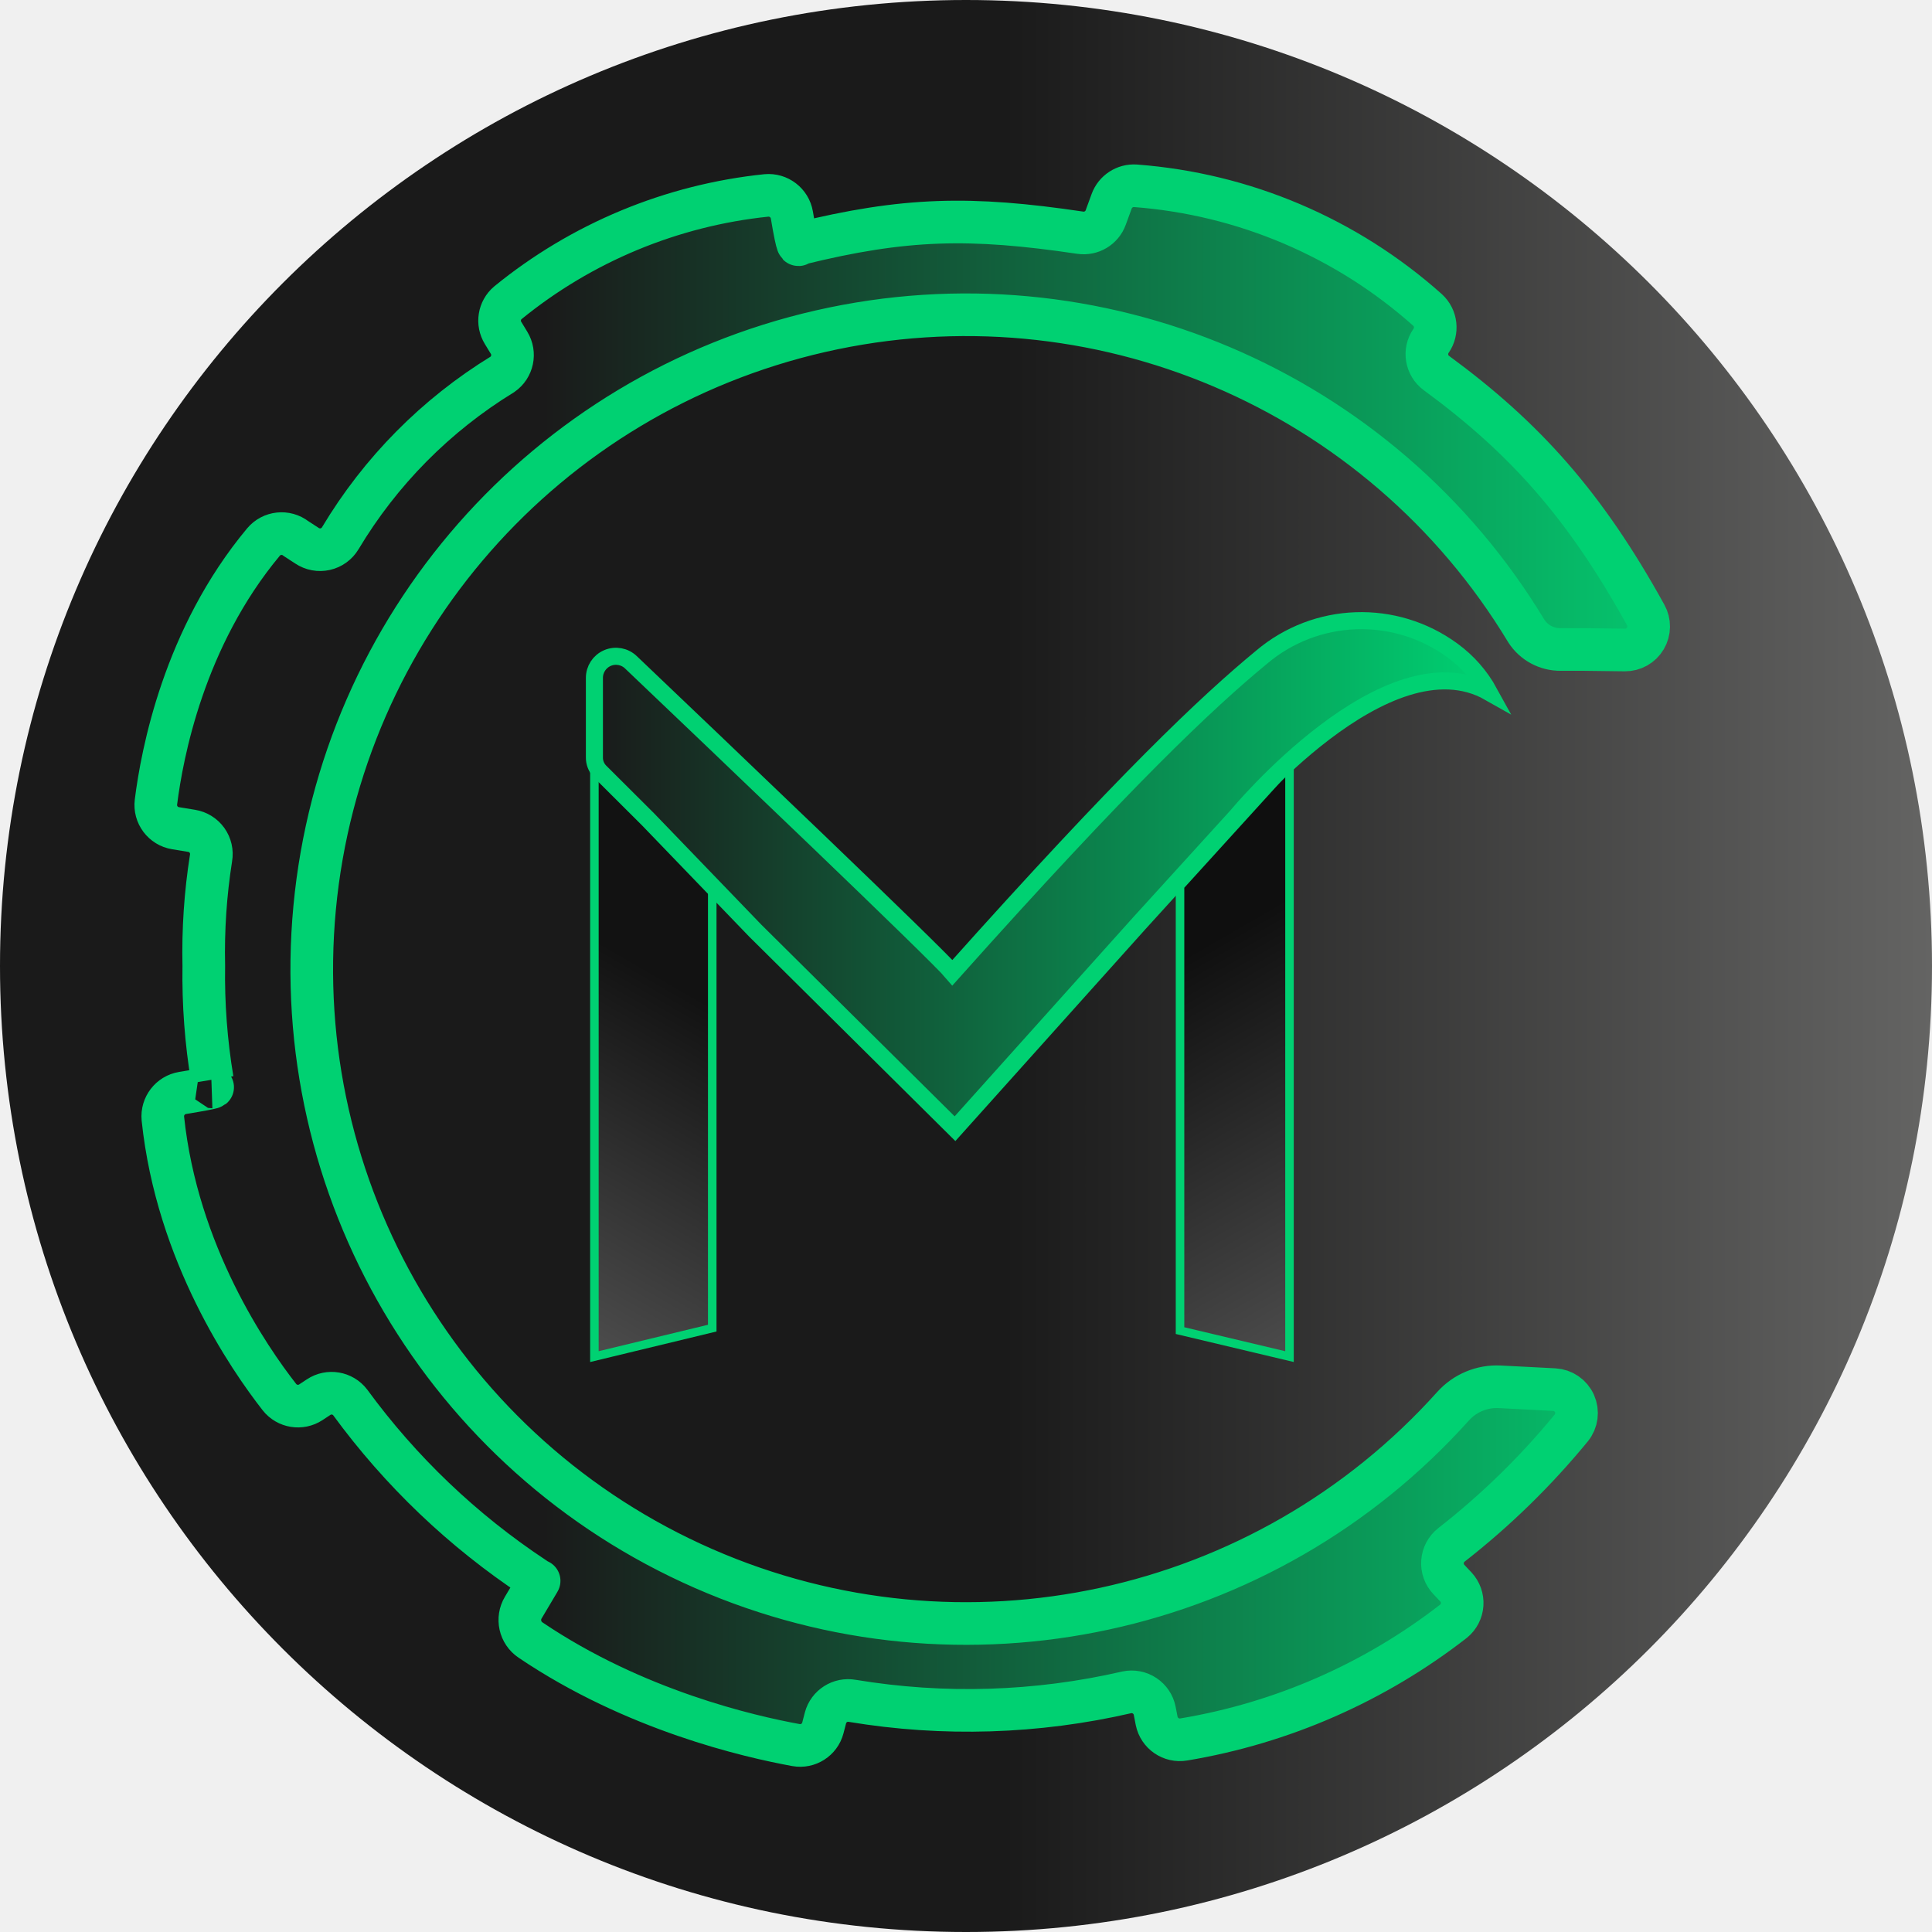
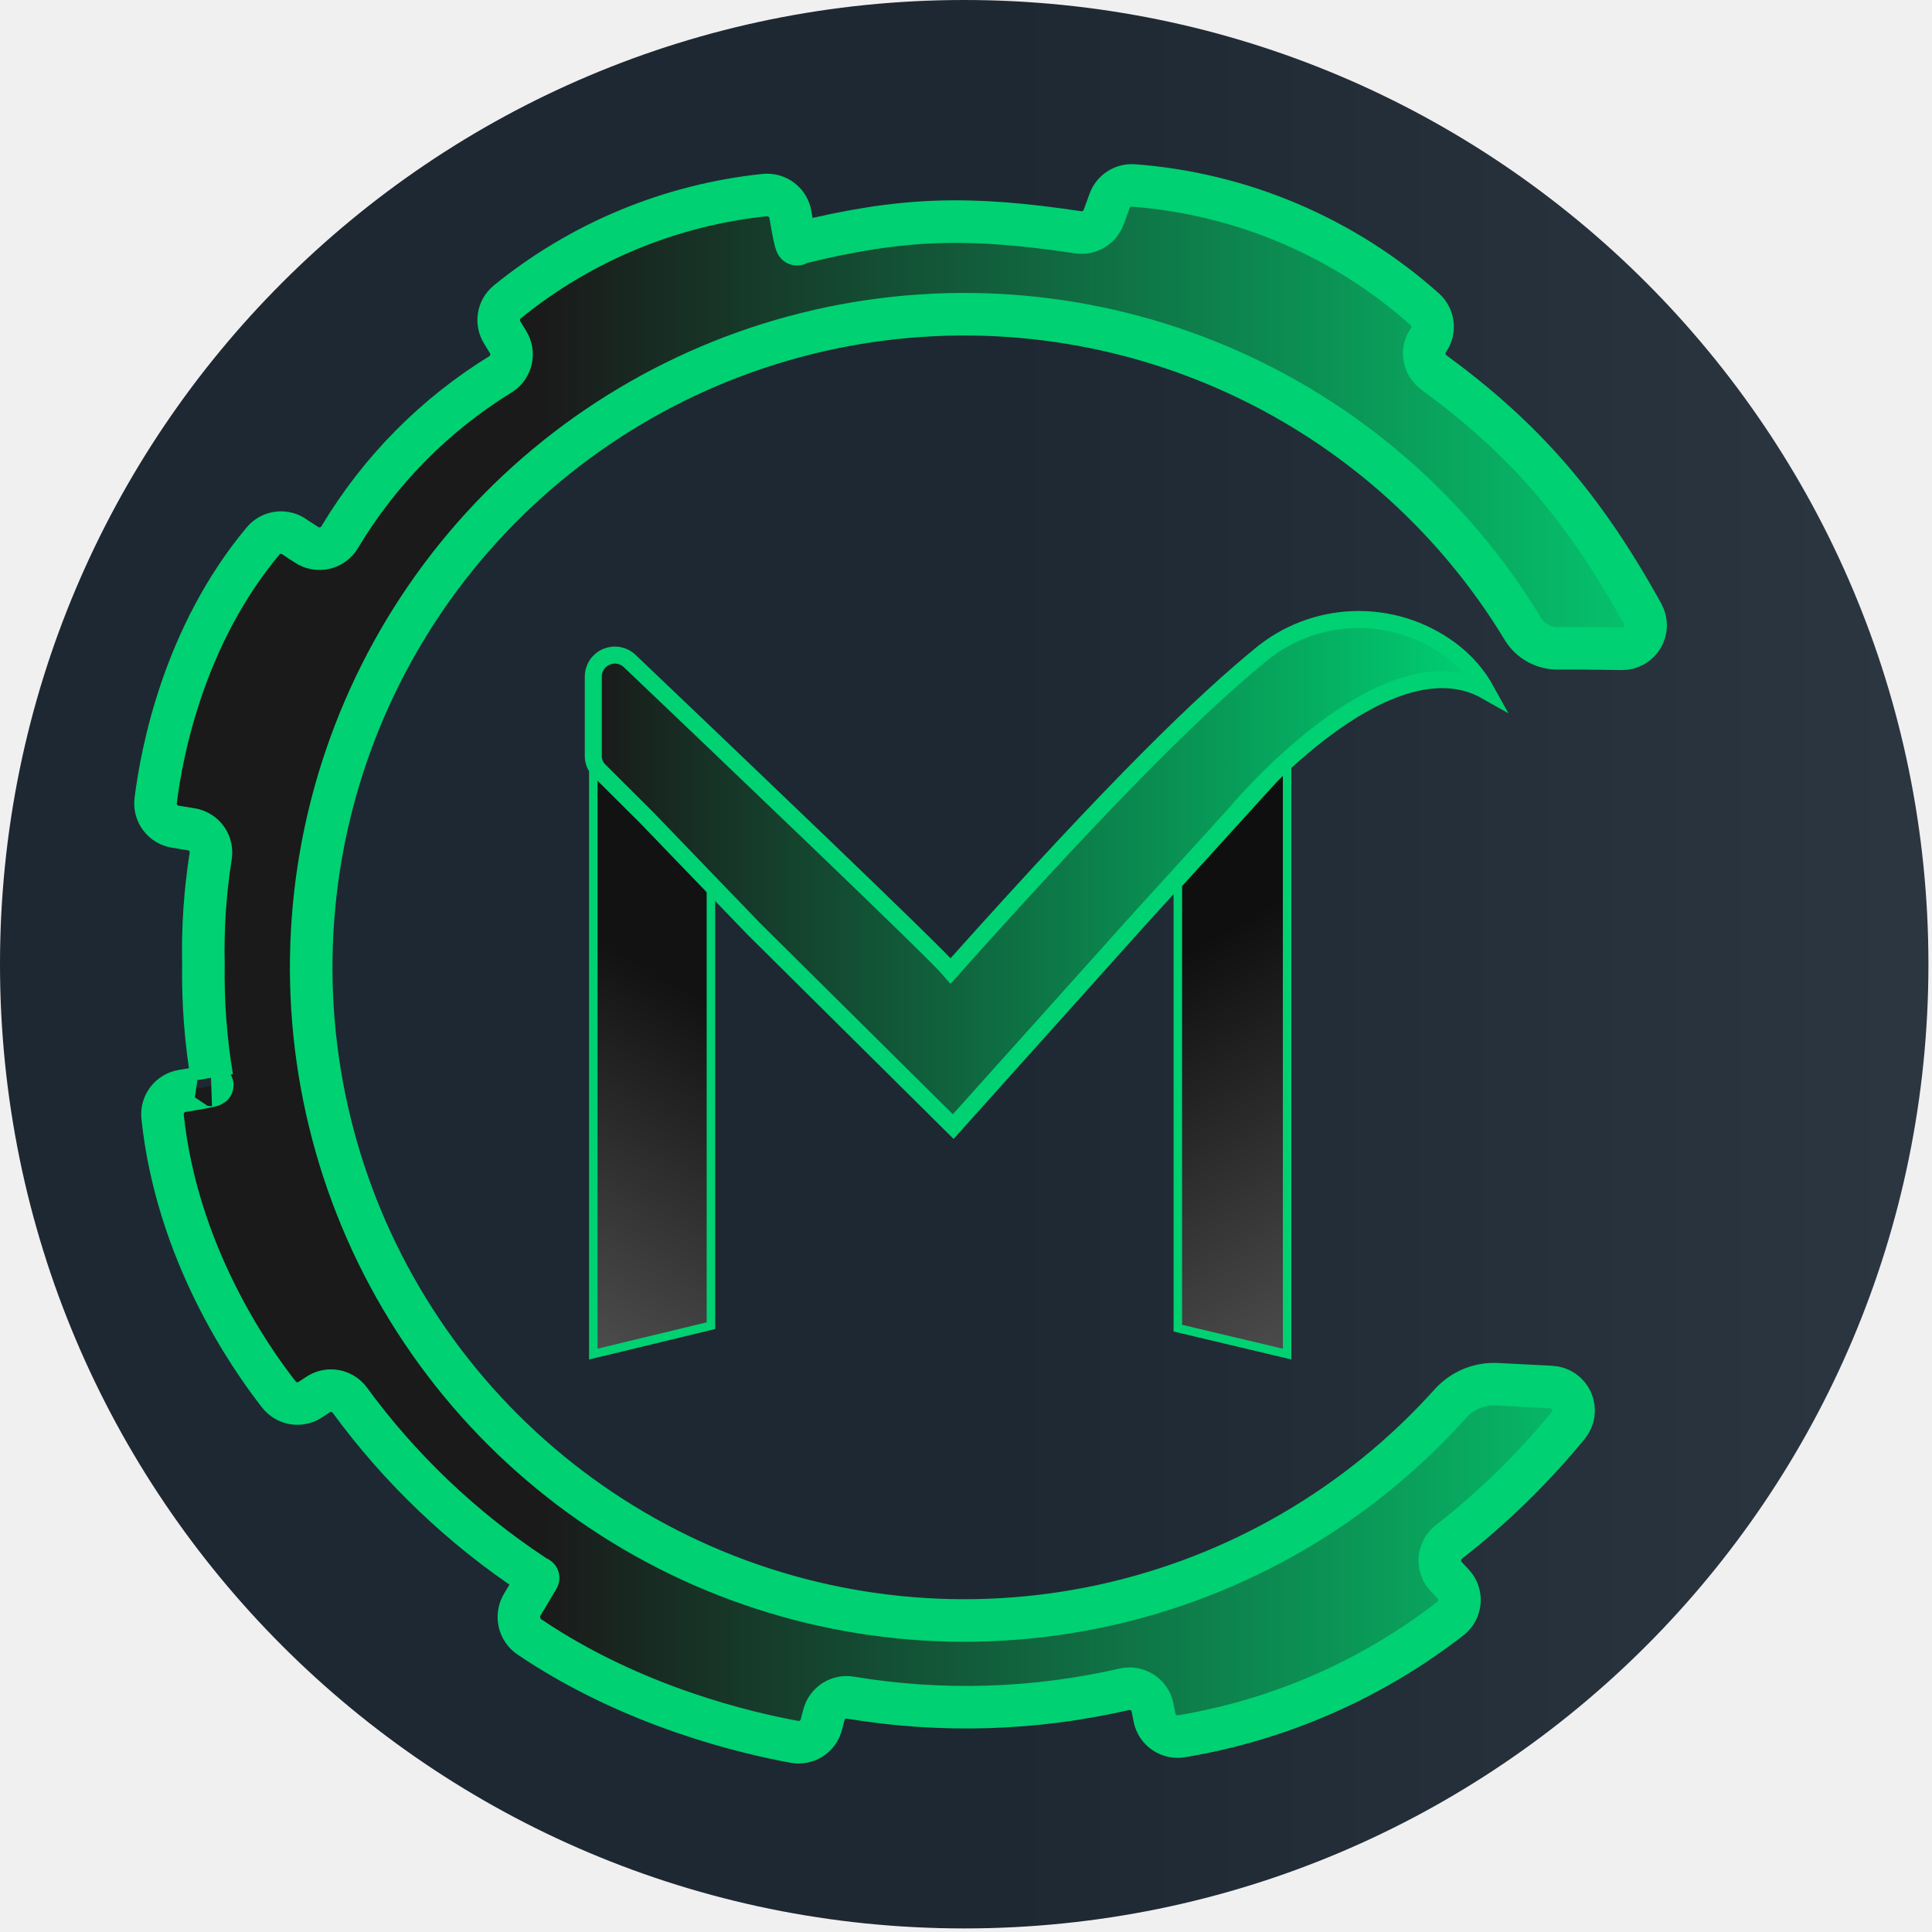
- <svg xmlns="http://www.w3.org/2000/svg" viewBox="0 0 226.58 226.58">
+ <svg xmlns="http://www.w3.org/2000/svg" width="227" height="227" viewBox="0 0 227 227" fill="none">
+   <g clip-path="url(#clip0)">
+     <path d="M113.29 226.58C175.858 226.58 226.58 175.858 226.58 113.29C226.58 50.722 175.858 0 113.29 0C50.722 0 0 50.722 0 113.29C0 175.858 50.722 226.58 113.29 226.58Z" fill="url(#paint0_linear)" />
+     <path d="M83.53 103.38V155.76L69.71 159.1V89.93L83.53 103.38Z" fill="url(#paint1_linear)" stroke="#00D172" stroke-miterlimit="10" />
+     <path d="M151.23 89.79V159.1L138.39 156.05V103.92L151.23 89.79Z" fill="url(#paint2_linear)" stroke="#00D172" stroke-miterlimit="10" />
+     <path d="M69.71 88.81V79.52C69.706 79.021 69.849 78.532 70.121 78.114C70.394 77.697 70.784 77.369 71.243 77.172C71.701 76.976 72.207 76.919 72.698 77.009C73.189 77.1 73.642 77.333 74 77.68C84.3 87.49 109.81 111.82 111.7 114.07C131.9 91.46 141.5 82.4 147.96 77.07C151.059 74.447 154.951 72.943 159.008 72.8C163.066 72.656 167.054 73.882 170.33 76.28C172.118 77.581 173.597 79.261 174.66 81.2C162.66 74.38 145.07 95.68 145.07 95.68L133.6 108.29L112 132.37L88.57 109.14L76 96.09L70.37 90.48C70.155 90.259 69.986 89.998 69.873 89.711C69.759 89.424 69.704 89.118 69.71 88.81Z" fill="url(#paint3_linear)" stroke="#00D172" stroke-width="2" stroke-miterlimit="10" />
+     <path d="M24.9 126.62C24.166 122.209 23.832 117.741 23.9 113.27C23.806 109.036 24.091 104.803 24.75 100.62C24.811 100.262 24.801 99.895 24.72 99.541C24.639 99.187 24.489 98.852 24.278 98.557C24.067 98.261 23.799 98.01 23.491 97.819C23.182 97.627 22.839 97.498 22.48 97.44L20.59 97.13C19.883 97.016 19.249 96.633 18.82 96.06C18.39 95.487 18.201 94.77 18.29 94.06C19 88.4 21.57 74.75 30.9 63.57C31.358 63.022 32.012 62.672 32.722 62.596C33.433 62.52 34.145 62.722 34.71 63.16L36 64C36.311 64.209 36.662 64.352 37.031 64.421C37.4 64.49 37.778 64.483 38.144 64.401C38.51 64.319 38.855 64.163 39.159 63.942C39.463 63.722 39.718 63.442 39.91 63.12C44.605 55.271 51.131 48.676 58.93 43.9C59.505 43.497 59.904 42.89 60.048 42.202C60.191 41.515 60.066 40.799 59.7 40.2L59 39.05C58.655 38.49 58.521 37.826 58.624 37.176C58.727 36.527 59.059 35.936 59.56 35.51C68.221 28.45 78.756 24.074 89.87 22.92C90.568 22.855 91.265 23.055 91.821 23.482C92.377 23.908 92.752 24.529 92.87 25.22C93.6 29.62 93.68 28.6 93.68 28.6C106.12 25.53 113.81 25.38 126.68 27.29C127.31 27.385 127.954 27.259 128.501 26.933C129.048 26.606 129.465 26.1 129.68 25.5L130.37 23.61C130.577 23.044 130.961 22.561 131.466 22.233C131.971 21.904 132.569 21.749 133.17 21.79C145.876 22.749 157.913 27.866 167.42 36.35C167.914 36.802 168.228 37.417 168.304 38.083C168.379 38.749 168.211 39.419 167.83 39.97C167.423 40.558 167.261 41.282 167.378 41.988C167.496 42.694 167.884 43.326 168.46 43.75C178.85 51.37 185.92 59.3 193 72.12C193.236 72.542 193.358 73.018 193.353 73.502C193.347 73.985 193.215 74.459 192.969 74.875C192.722 75.291 192.371 75.635 191.95 75.873C191.529 76.111 191.053 76.234 190.57 76.23L185.71 76.17H183.04C182.238 76.181 181.446 75.987 180.739 75.607C180.033 75.228 179.434 74.675 179 74C170.655 60.176 158.162 49.337 143.299 43.025C128.436 36.713 111.961 35.25 96.218 38.845C80.476 42.44 66.269 50.909 55.619 63.047C44.969 75.185 38.419 90.373 36.902 106.449C35.385 122.525 38.977 138.67 47.168 152.586C55.359 166.502 67.731 177.48 82.523 183.956C97.315 190.433 113.773 192.078 129.554 188.659C145.335 185.239 159.636 176.929 170.42 164.91C171.105 164.151 171.95 163.553 172.894 163.16C173.839 162.768 174.859 162.59 175.88 162.64L182.28 162.97C182.788 162.997 183.278 163.164 183.697 163.452C184.116 163.74 184.447 164.139 184.654 164.603C184.861 165.067 184.935 165.58 184.869 166.084C184.803 166.588 184.599 167.064 184.28 167.46C180.11 172.541 175.392 177.146 170.21 181.19C169.91 181.427 169.663 181.724 169.485 182.061C169.306 182.399 169.199 182.77 169.172 183.151C169.145 183.532 169.197 183.915 169.326 184.274C169.455 184.634 169.657 184.963 169.92 185.24L170.75 186.12C171.005 186.396 171.2 186.72 171.325 187.074C171.45 187.428 171.501 187.804 171.476 188.178C171.451 188.552 171.349 188.918 171.178 189.252C171.007 189.586 170.769 189.881 170.48 190.12C161.247 197.304 150.369 202.074 138.83 204C138.121 204.121 137.392 203.961 136.798 203.554C136.205 203.147 135.793 202.525 135.65 201.82C135.57 201.42 135.49 201.02 135.42 200.64C135.35 200.283 135.209 199.943 135.007 199.641C134.805 199.338 134.545 199.078 134.242 198.877C133.938 198.675 133.599 198.535 133.241 198.465C132.884 198.396 132.517 198.397 132.16 198.47C121.592 200.906 110.649 201.246 99.95 199.47C99.271 199.349 98.572 199.487 97.99 199.858C97.409 200.228 96.987 200.804 96.81 201.47L96.5 202.66C96.323 203.326 95.901 203.902 95.32 204.272C94.738 204.643 94.039 204.781 93.36 204.66C87.88 203.66 74.43 200.59 62.22 192.34C61.616 191.936 61.191 191.314 61.033 190.605C60.875 189.896 60.995 189.153 61.37 188.53C63.67 184.69 63.2 185.43 63.2 185.43L62.64 185.05C54.286 179.524 46.982 172.555 41.07 164.47C40.646 163.917 40.029 163.546 39.342 163.431C38.655 163.316 37.951 163.466 37.37 163.85L36.46 164.45C35.882 164.831 35.181 164.981 34.498 164.87C33.814 164.759 33.198 164.395 32.77 163.85C29.19 159.27 20.77 147.06 19.1 131.18C19.035 130.481 19.237 129.782 19.665 129.226C20.094 128.669 20.717 128.296 21.41 128.18C25.95 127.44 24.82 127.48 24.82 127.48" fill="url(#paint4_linear)" />
+     <path d="M24.9 126.62C24.166 122.209 23.832 117.741 23.9 113.27C23.806 109.036 24.091 104.803 24.75 100.62C24.811 100.262 24.801 99.895 24.72 99.541C24.639 99.187 24.489 98.852 24.278 98.557C24.067 98.261 23.799 98.01 23.491 97.819C23.182 97.627 22.839 97.498 22.48 97.44L20.59 97.13C19.883 97.016 19.249 96.633 18.82 96.06C18.39 95.487 18.201 94.77 18.29 94.06C19 88.4 21.57 74.75 30.9 63.57C31.358 63.022 32.012 62.672 32.722 62.596C33.433 62.52 34.145 62.722 34.71 63.16L36 64C36.311 64.209 36.662 64.352 37.031 64.421C37.4 64.49 37.778 64.483 38.144 64.401C38.51 64.319 38.855 64.163 39.159 63.942C39.463 63.722 39.718 63.442 39.91 63.12C44.605 55.271 51.131 48.676 58.93 43.9C59.505 43.497 59.904 42.89 60.048 42.202C60.191 41.515 60.066 40.799 59.7 40.2L59 39.05C58.655 38.49 58.521 37.826 58.624 37.176C58.727 36.527 59.059 35.936 59.56 35.51C68.221 28.45 78.756 24.074 89.87 22.92C90.568 22.855 91.265 23.055 91.821 23.482C92.377 23.908 92.752 24.529 92.87 25.22C93.6 29.62 93.68 28.6 93.68 28.6C106.12 25.53 113.81 25.38 126.68 27.29C127.31 27.385 127.954 27.259 128.501 26.933C129.048 26.606 129.465 26.1 129.68 25.5L130.37 23.61C130.577 23.044 130.961 22.561 131.466 22.233C131.971 21.904 132.569 21.749 133.17 21.79C145.876 22.749 157.913 27.866 167.42 36.35C167.914 36.802 168.228 37.417 168.304 38.083C168.379 38.749 168.211 39.419 167.83 39.97C167.423 40.558 167.261 41.282 167.378 41.988C167.496 42.694 167.884 43.326 168.46 43.75C178.85 51.37 185.92 59.3 193 72.12C193.236 72.542 193.358 73.018 193.353 73.502C193.347 73.985 193.215 74.459 192.969 74.875C192.722 75.291 192.371 75.635 191.95 75.873C191.529 76.111 191.053 76.234 190.57 76.23L185.71 76.17H183.04C182.238 76.181 181.446 75.987 180.739 75.607C180.033 75.228 179.434 74.675 179 74C170.655 60.176 158.162 49.337 143.299 43.025C128.436 36.713 111.961 35.25 96.218 38.845C80.476 42.44 66.269 50.909 55.619 63.047C44.969 75.185 38.419 90.373 36.902 106.449C35.385 122.525 38.977 138.67 47.168 152.586C55.359 166.502 67.731 177.48 82.523 183.956C97.315 190.433 113.773 192.078 129.554 188.659C145.335 185.239 159.636 176.929 170.42 164.91C171.105 164.151 171.95 163.553 172.894 163.16C173.839 162.768 174.859 162.59 175.88 162.64L182.28 162.97C182.788 162.997 183.278 163.164 183.697 163.452C184.116 163.74 184.447 164.139 184.654 164.603C184.861 165.067 184.935 165.58 184.869 166.084C184.803 166.588 184.599 167.064 184.28 167.46C180.11 172.541 175.392 177.146 170.21 181.19C169.91 181.427 169.663 181.724 169.485 182.061C169.306 182.399 169.199 182.77 169.172 183.151C169.145 183.532 169.197 183.915 169.326 184.274C169.455 184.634 169.657 184.963 169.92 185.24L170.75 186.12C171.005 186.396 171.2 186.72 171.325 187.074C171.45 187.428 171.501 187.804 171.476 188.178C171.451 188.552 171.349 188.918 171.178 189.252C171.007 189.586 170.769 189.881 170.48 190.12C161.247 197.304 150.369 202.074 138.83 204C138.121 204.121 137.392 203.961 136.798 203.554C136.205 203.147 135.793 202.525 135.65 201.82C135.57 201.42 135.49 201.02 135.42 200.64C135.35 200.283 135.209 199.943 135.007 199.641C134.805 199.338 134.545 199.078 134.242 198.877C133.938 198.675 133.599 198.535 133.241 198.465C132.884 198.396 132.517 198.397 132.16 198.47C121.592 200.906 110.649 201.246 99.95 199.47C99.271 199.349 98.572 199.487 97.99 199.858C97.409 200.228 96.987 200.804 96.81 201.47L96.5 202.66C96.323 203.326 95.901 203.902 95.32 204.272C94.738 204.643 94.039 204.781 93.36 204.66C87.88 203.66 74.43 200.59 62.22 192.34C61.616 191.936 61.191 191.314 61.033 190.605C60.875 189.896 60.995 189.153 61.37 188.53C63.67 184.69 63.2 185.43 63.2 185.43L62.64 185.05C54.286 179.524 46.982 172.555 41.07 164.47C40.646 163.917 40.029 163.546 39.342 163.431C38.655 163.316 37.951 163.466 37.37 163.85L36.46 164.45C35.882 164.831 35.181 164.981 34.498 164.87C33.814 164.759 33.198 164.395 32.77 163.85C29.19 159.27 20.77 147.06 19.1 131.18C19.035 130.481 19.237 129.782 19.665 129.226C20.094 128.669 20.717 128.296 21.41 128.18C25.95 127.44 24.82 127.48 24.82 127.48" stroke="#00D172" stroke-width="5" stroke-miterlimit="10" />
+   </g>
  <defs>
-     <style>.cls-1{fill:url(#Gradiente_sem_nome_74);}.cls-2,.cls-3,.cls-4,.cls-5{stroke:#00d172;stroke-miterlimit:10;}.cls-2{fill:url(#Gradiente_sem_nome_66);}.cls-3{fill:url(#Gradiente_sem_nome_64);}.cls-4{stroke-width:2px;fill:url(#Gradiente_sem_nome_84);}.cls-5{stroke-width:5px;fill:url(#Gradiente_sem_nome_90);}</style>
-     <linearGradient id="Gradiente_sem_nome_74" x1="4.44" y1="113.29" x2="231.02" y2="113.29" gradientUnits="userSpaceOnUse">
-       <stop offset="0.5" stop-color="#1a1a1a" />
-       <stop offset="1" stop-color="#676766" />
+     <linearGradient id="paint0_linear" x1="4.44" y1="113.29" x2="231.02" y2="113.29" gradientUnits="userSpaceOnUse">
+       <stop offset="0.5" stop-color="#1E2832" />
+       <stop offset="1" stop-color="#2D3742" />
    </linearGradient>
-     <linearGradient id="Gradiente_sem_nome_66" x1="89.15" y1="101.15" x2="59.2" y2="153.03" gradientUnits="userSpaceOnUse">
+     <linearGradient id="paint1_linear" x1="89.15" y1="101.15" x2="59.2" y2="153.03" gradientUnits="userSpaceOnUse">
      <stop offset="0.29" stop-color="#121212" />
-       <stop offset="1" stop-color="#4d4d4d" />
+       <stop offset="1" stop-color="#4D4D4D" />
    </linearGradient>
-     <linearGradient id="Gradiente_sem_nome_64" x1="162.08" y1="152.84" x2="132.07" y2="100.85" gradientUnits="userSpaceOnUse">
-       <stop offset="0" stop-color="#4c4c4c" />
-       <stop offset="0.78" stop-color="#0f0f0f" />
+     <linearGradient id="paint2_linear" x1="162.08" y1="152.84" x2="132.07" y2="100.85" gradientUnits="userSpaceOnUse">
+       <stop stop-color="#4C4C4C" />
+       <stop offset="0.78" stop-color="#0F0F0F" />
    </linearGradient>
-     <linearGradient id="Gradiente_sem_nome_84" x1="69.71" y1="102.56" x2="174.64" y2="102.56" gradientUnits="userSpaceOnUse">
-       <stop offset="0" stop-color="#1a1a1a" />
-       <stop offset="1" stop-color="#00d172" />
+     <linearGradient id="paint3_linear" x1="69.71" y1="102.56" x2="174.64" y2="102.56" gradientUnits="userSpaceOnUse">
+       <stop stop-color="#1A1A1A" />
+       <stop offset="1" stop-color="#00D172" />
    </linearGradient>
-     <linearGradient id="Gradiente_sem_nome_90" x1="18.22" y1="113.29" x2="193.39" y2="113.29" gradientUnits="userSpaceOnUse">
-       <stop offset="0.26" stop-color="#1a1a1a" />
-       <stop offset="1" stop-color="#05c46d" />
+     <linearGradient id="paint4_linear" x1="18.22" y1="113.29" x2="193.39" y2="113.29" gradientUnits="userSpaceOnUse">
+       <stop offset="0.26" stop-color="#1A1A1A" />
+       <stop offset="1" stop-color="#05C46D" />
    </linearGradient>
+     <clipPath id="clip0">
+       <rect width="226.58" height="226.58" fill="white" />
+     </clipPath>
  </defs>
-   <g id="Camada_2" data-name="Camada 2">
-     <g id="Camada_2-2" data-name="Camada 2">
-       <circle class="cls-1" cx="113.29" cy="113.29" r="113.29" />
-     </g>
-     <g id="Camada_3" data-name="Camada 3">
-       <polygon class="cls-2" points="83.53 103.38 83.53 155.76 69.71 159.1 69.71 89.93 83.53 103.38" />
-       <polygon class="cls-3" points="151.23 89.79 151.23 159.1 138.39 156.05 138.39 103.92 151.23 89.79" />
-       <path class="cls-4" d="M69.71,88.81V79.52A2.53,2.53,0,0,1,74,77.68c10.3,9.81,35.81,34.14,37.7,36.39,20.2-22.61,29.8-31.67,36.26-37a18.09,18.09,0,0,1,22.37-.79,15,15,0,0,1,4.33,4.92c-12-6.82-29.59,14.48-29.59,14.48L133.6,108.29,112,132.37,88.57,109.14,76,96.09l-5.63-5.61A2.33,2.33,0,0,1,69.71,88.81Z" />
-     </g>
-     <g id="Camada_1-2" data-name="Camada 1">
-       <g id="Camada_1-3" data-name="Camada 1">
-         <path class="cls-5" d="M24.9,126.62a74.42,74.42,0,0,1-1-13.35,71.17,71.17,0,0,1,.85-12.65,2.75,2.75,0,0,0-2.27-3.18l-1.89-.31a2.76,2.76,0,0,1-2.3-3.07C19,88.4,21.57,74.75,30.9,63.57a2.76,2.76,0,0,1,3.81-.41L36,64a2.76,2.76,0,0,0,3.91-.88A56.62,56.62,0,0,1,58.93,43.9a2.76,2.76,0,0,0,.77-3.7L59,39.05a2.75,2.75,0,0,1,.56-3.54A57.35,57.35,0,0,1,89.87,22.92a2.78,2.78,0,0,1,3,2.3c.73,4.4.81,3.38.81,3.38,12.44-3.07,20.13-3.22,33-1.31a2.75,2.75,0,0,0,3-1.79l.69-1.89a2.78,2.78,0,0,1,2.8-1.82,58,58,0,0,1,34.25,14.56,2.77,2.77,0,0,1,.41,3.62h0a2.75,2.75,0,0,0,.63,3.78C178.85,51.37,185.92,59.3,193,72.12a2.76,2.76,0,0,1-2.43,4.11l-4.86-.06-2.67,0A4.73,4.73,0,0,1,179,74a76.74,76.74,0,1,0-8.58,90.91,6.9,6.9,0,0,1,5.46-2.27l6.4.33a2.76,2.76,0,0,1,2,4.49,89.18,89.18,0,0,1-14.07,13.73,2.75,2.75,0,0,0-.29,4.05l.83.88a2.76,2.76,0,0,1-.27,4A70.42,70.42,0,0,1,138.83,204a2.77,2.77,0,0,1-3.18-2.18c-.08-.4-.16-.8-.23-1.18a2.76,2.76,0,0,0-3.26-2.17,82.94,82.94,0,0,1-32.21,1,2.75,2.75,0,0,0-3.14,2l-.31,1.19a2.75,2.75,0,0,1-3.14,2c-5.48-1-18.93-4.07-31.14-12.32a2.83,2.83,0,0,1-.85-3.81c2.3-3.84,1.83-3.1,1.83-3.1l-.56-.38a84.43,84.43,0,0,1-21.57-20.58,2.75,2.75,0,0,0-3.7-.62l-.91.6a2.76,2.76,0,0,1-3.69-.6c-3.58-4.58-12-16.79-13.67-32.67a2.78,2.78,0,0,1,2.31-3c4.54-.74,3.41-.7,3.41-.7" />
-       </g>
-     </g>
-   </g>
</svg>
